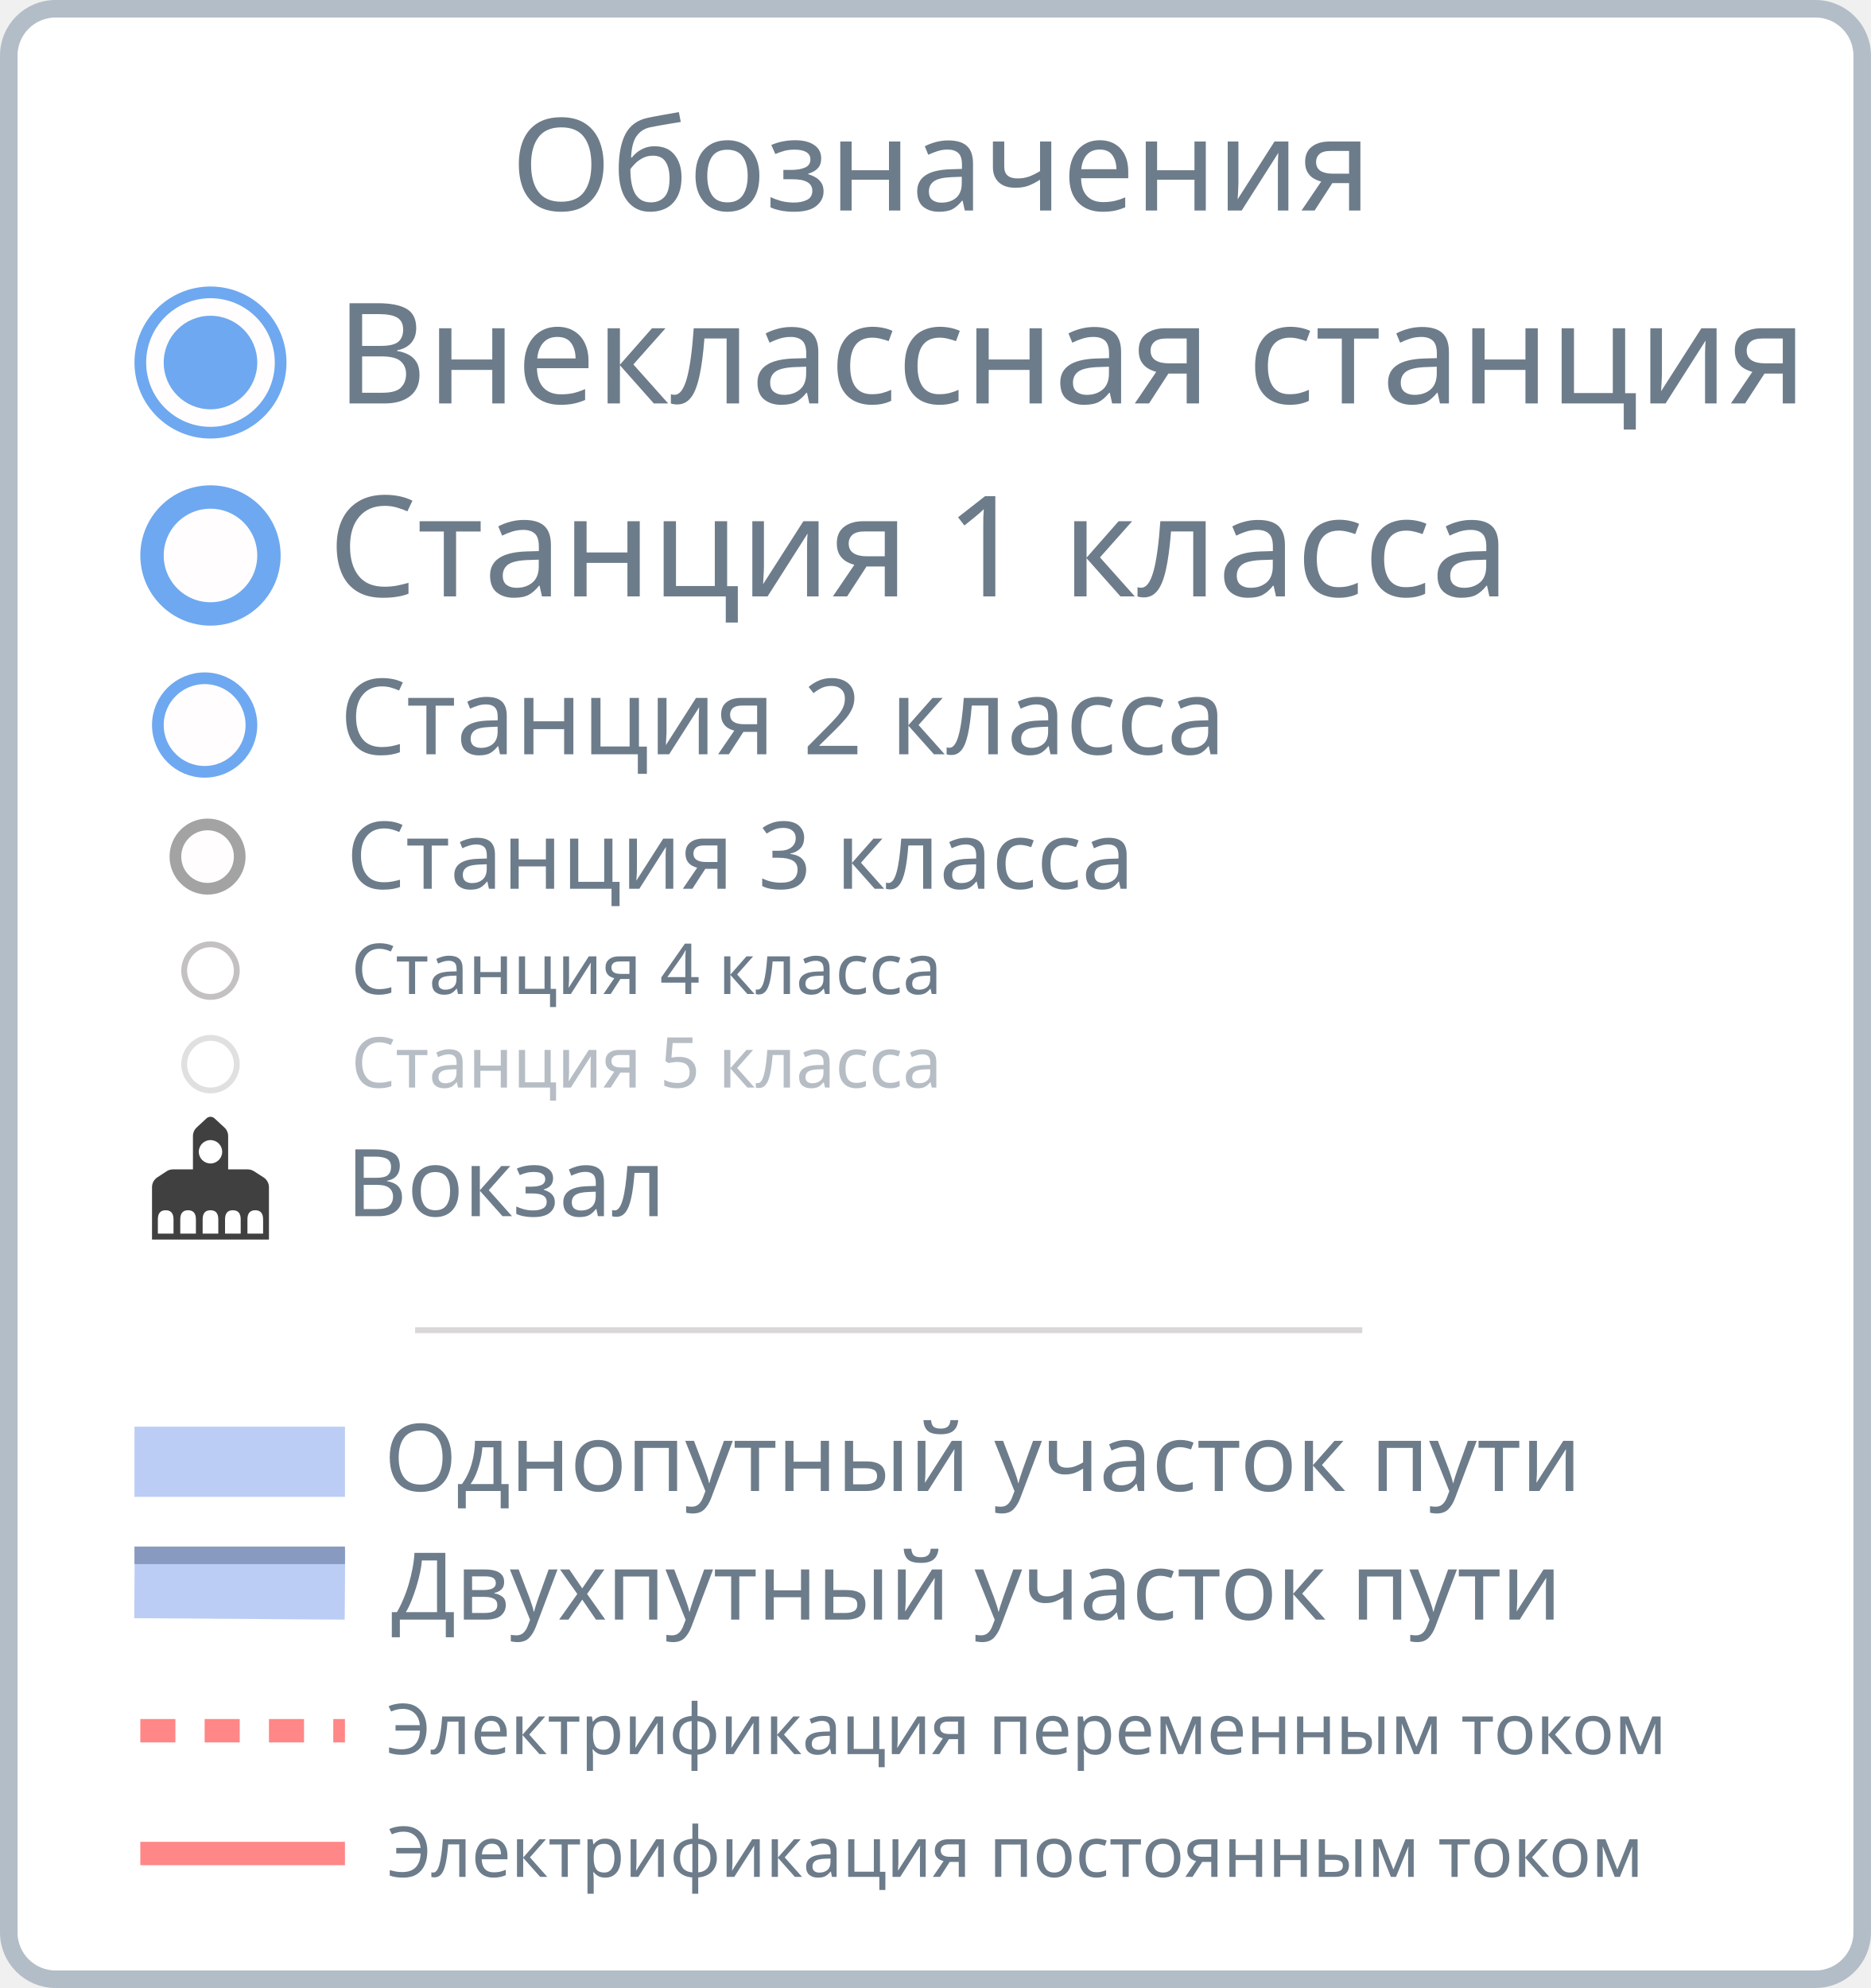
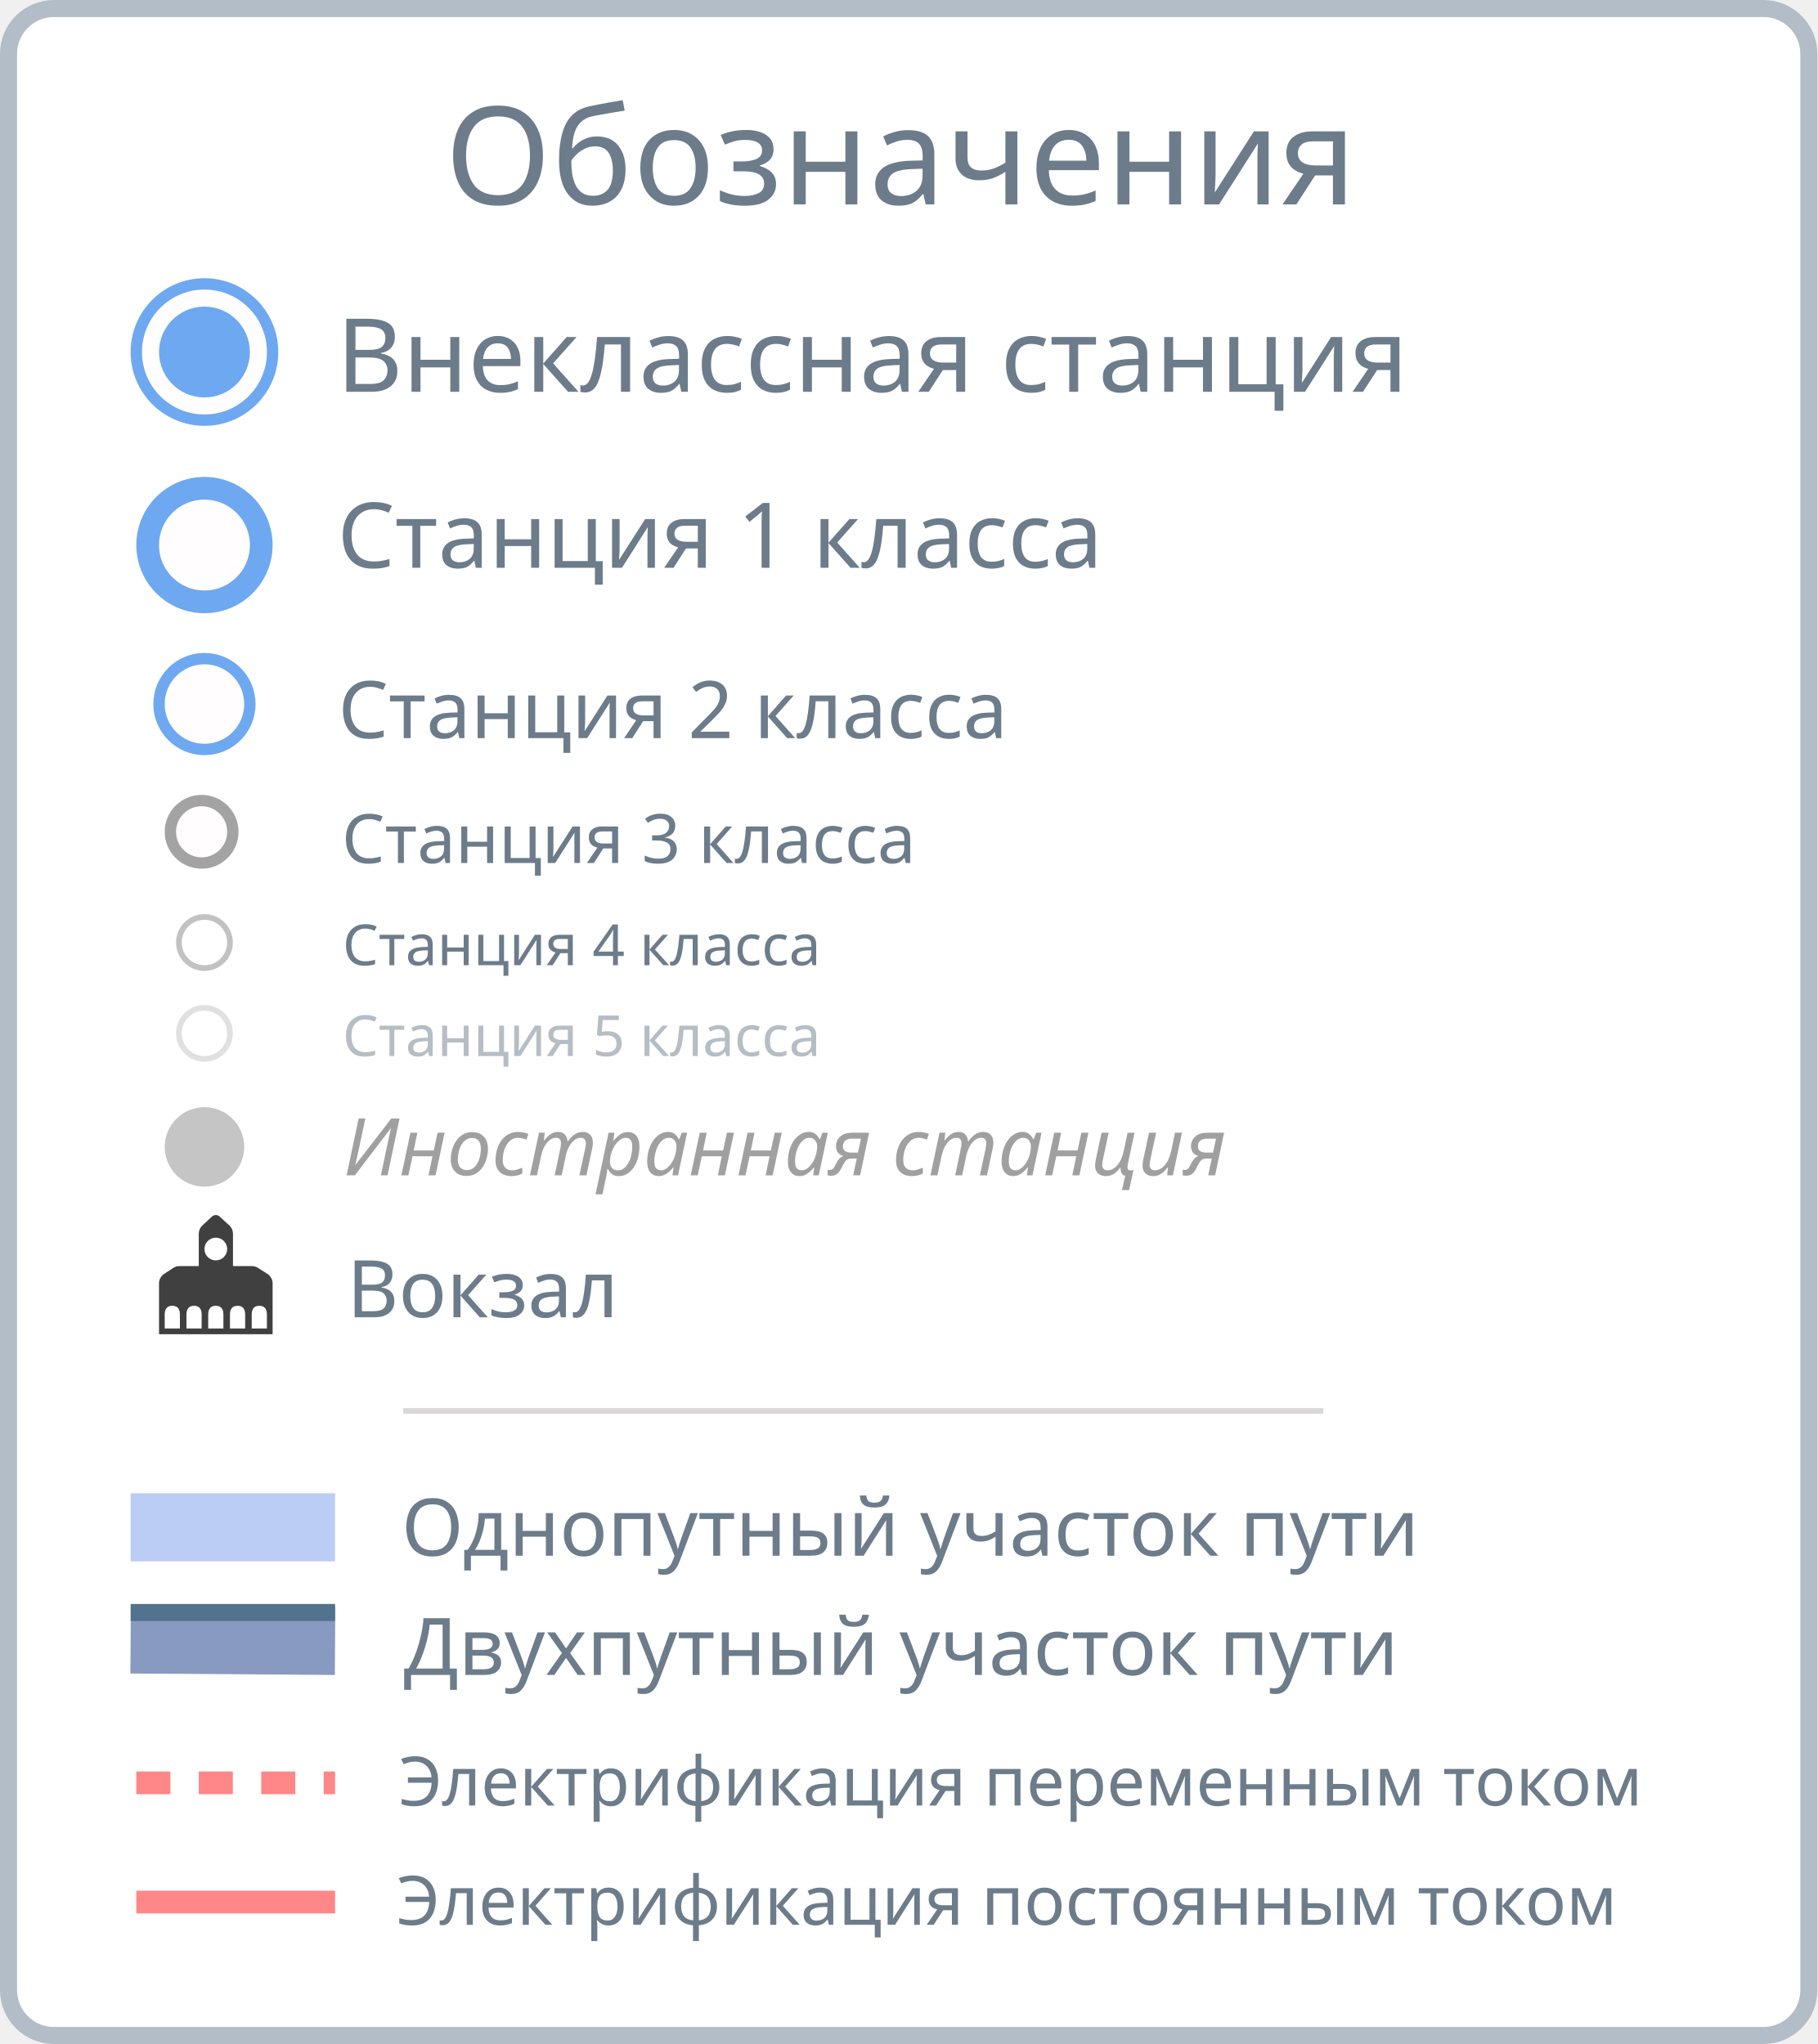
- <svg xmlns="http://www.w3.org/2000/svg" width="320px" height="340px" viewBox="0 0 320 340" version="1.1">
+ <svg xmlns="http://www.w3.org/2000/svg" width="320px" height="360px" viewBox="0 0 320 360" version="1.1">
  <g id="volhov_legend" stroke="none" stroke-width="1" fill="none" fill-rule="evenodd">
-     <rect id="Rectangle" stroke="#B3BDC7" stroke-width="3" fill="#FFFFFF" x="1.5" y="1.5" width="317" height="337" rx="8" />
-     <g id="Group-6" transform="translate(24, 309)">
-       <text id="Электрификация-посто" font-family="AvenirNext-Regular, Avenir Next" font-size="12" font-weight="normal" fill="#6D7C8A">
-         <tspan x="42.228" y="12">Электрификация постоянным током</tspan>
+     <rect id="Rectangle" stroke="#B3BDC7" stroke-width="3" fill="#FFFFFF" x="1.5" y="1.5" width="317" height="357" rx="8" />
+     <g id="Group-6" transform="translate(24, 306)">
+       <text id="Электрификация-перем" font-family="Verdana" font-size="12" font-weight="normal" fill="#6D7C8A">
+         <tspan x="46.283" y="12">Электрификация переменным током</tspan>
+       </text>
+       <line x1="6.39488462e-13" y1="8" x2="35" y2="8" id="Path-7" stroke="#FF8787" stroke-width="4" stroke-dasharray="6,5" />
+     </g>
+     <g id="Group-6" transform="translate(24, 327)">
+       <text id="Электрификация-посто" font-family="Verdana" font-size="12" font-weight="normal" fill="#6D7C8A">
+         <tspan x="45.859" y="12">Электрификация постоянным током</tspan>
      </text>
      <line x1="6.39488462e-13" y1="8" x2="35" y2="8" id="Path-7" stroke="#FF8787" stroke-width="4" />
    </g>
-     <g id="Group-6" transform="translate(24, 288)">
-       <text id="Электрификация-перем" font-family="AvenirNext-Regular, Avenir Next" font-size="12" font-weight="normal" fill="#6D7C8A">
-         <tspan x="42.104" y="12">Электрификация переменным током</tspan>
+     <g id="Group-5" transform="translate(23, 281)">
+       <text id="Двухпутный-участок-п" font-family="Verdana" font-size="14" font-weight="normal" fill="#6D7C8A">
+         <tspan x="48.088" y="14">Двухпутный участок пути</tspan>
      </text>
-       <line x1="6.39488462e-13" y1="8" x2="35" y2="8" id="Path-7" stroke="#FF8787" stroke-width="4" stroke-dasharray="6,5" />
-     </g>
-     <g id="Group-5" transform="translate(23, 261)">
-       <text id="Двухпутный-участок-п" font-family="AvenirNext-Regular, Avenir Next" font-size="16" font-weight="normal" fill="#6D7C8A">
-         <tspan x="43.92" y="16">Двухпутный участок пути</tspan>
-       </text>
-       <g id="Group" transform="translate(0, 4)">
-         <line x1="36" y1="6" x2="0" y2="5.75" id="Path-5" stroke="#BBCDF5" stroke-width="12" />
-         <line x1="36" y1="1" x2="1.13686838e-13" y2="1" id="Path-13" stroke="#899AC0" stroke-width="3" />
+       <g id="Group" transform="translate(0, 2)">
+         <line x1="36" y1="6" x2="0" y2="5.75" id="Path-5" stroke="#899AC0" stroke-width="12" />
+         <line x1="36" y1="1" x2="1.13686838e-13" y2="1" id="Path-13" stroke="#52738D" stroke-width="3" />
      </g>
    </g>
-     <g id="Group-3" transform="translate(23, 239)">
-       <text id="Однопутный-участок-п" font-family="AvenirNext-Regular, Avenir Next" font-size="16" font-weight="normal" fill="#6D7C8A">
-         <tspan x="42.692" y="16">Однопутный участок пути</tspan>
+     <g id="Group-3" transform="translate(23, 260)">
+       <text id="Однопутный-участок-п" font-family="Verdana" font-size="14" font-weight="normal" fill="#6D7C8A">
+         <tspan x="47.686" y="14">Однопутный участок пути</tspan>
      </text>
-       <line x1="36" y1="11" x2="0" y2="11" id="Path-5" stroke="#BBCDF5" stroke-width="12" />
+       <line x1="36" y1="9" x2="0" y2="9" id="Path-5" stroke="#BBCDF5" stroke-width="12" />
    </g>
-     <g id="Group-4" transform="translate(23, 45)">
-       <g id="st_" transform="translate(1, 33)">
-         <text id="Станция-1-класса" font-family="AvenirNext-Regular, Avenir Next" font-size="24" font-weight="normal" fill="#6D7C8A">
-           <tspan x="32.116" y="24">Станция 1 класса</tspan>
+     <g id="Group-4" transform="translate(23, 49)">
+       <g id="st_" transform="translate(1, 35)">
+         <text id="Станция-1-класса" font-family="Verdana" font-size="16" font-weight="normal" fill="#6D7C8A">
+           <tspan x="35.402" y="16">Станция 1 класса</tspan>
        </text>
-         <g id="st" transform="translate(0, 5)" fill="#FFFDFD" stroke="#6EA8F0" stroke-width="4">
+         <g id="st" fill="#FFFDFD" stroke="#6EA8F0" stroke-width="4">
          <circle id="Oval" cx="12" cy="12" r="10" />
        </g>
      </g>
      <g id="st_" transform="translate(3, 66)">
-         <g id="st" transform="translate(0, 4)" fill="#FFFDFD" stroke="#6EA8F0" stroke-width="2">
+         <g id="st" transform="translate(1, 0)" fill="#FFFDFD" stroke="#6EA8F0" stroke-width="2">
          <circle id="Oval" cx="9" cy="9" r="8" />
        </g>
-         <text id="Станция-2-класса" font-family="AvenirNext-Regular, Avenir Next" font-size="18" font-weight="normal" fill="#6D7C8A">
-           <tspan x="32.087" y="18">Станция 2 класса</tspan>
+         <text id="Станция-2-класса" font-family="Verdana" font-size="14" font-weight="normal" fill="#6D7C8A">
+           <tspan x="33.54" y="15">Станция 2 класса</tspan>
        </text>
      </g>
      <g id="st_" transform="translate(6, 91)">
-         <g id="st" transform="translate(0, 4)" fill="#FFFDFD" stroke="#A3A3A3" stroke-width="2">
+         <g id="st" fill="#FFFDFD" stroke="#A3A3A3" stroke-width="2">
          <circle id="Oval" cx="6.5" cy="6.5" r="5.5" />
        </g>
-         <text id="Станция-3-класса" font-family="AvenirNext-Regular, Avenir Next" font-size="16" font-weight="normal" fill="#6D7C8A">
-           <tspan x="30.244" y="16">Станция 3 класса</tspan>
+         <text id="Станция-3-класса" font-family="Verdana" font-size="12" font-weight="normal" fill="#6D7C8A">
+           <tspan x="31.177" y="12">Станция 3 класса</tspan>
        </text>
      </g>
-       <g id="st_" transform="translate(8, 113)">
-         <g id="st" transform="translate(0, 3)" fill="#FFFFFF" stroke="#C3C1C1">
+       <g id="st_" transform="translate(8, 111)">
+         <g id="st" transform="translate(0, 1)" fill="#FFFFFF" stroke="#C3C1C1">
          <circle id="Oval" transform="translate(5, 5) scale(-1, 1) translate(-5, -5) " cx="5" cy="5" r="4.5" />
        </g>
-         <text id="Станция-4-класса" font-family="AvenirNext-Regular, Avenir Next" font-size="12" font-weight="normal" fill="#6D7C8A">
-           <tspan x="29.058" y="12">Станция 4 класса</tspan>
+         <text id="Станция-4-класса" font-family="Verdana" font-size="10" font-weight="normal" fill="#6D7C8A">
+           <tspan x="29.314" y="10">Станция 4 класса </tspan>
        </text>
      </g>
-       <g id="st_" opacity="0.502" transform="translate(8, 129)">
-         <g id="st" transform="translate(0, 3)" fill="#FFFFFF" stroke="#C3C1C1">
+       <g id="st_" opacity="0.502" transform="translate(8, 127)">
+         <g id="st" transform="translate(0, 1)" fill="#FFFFFF" stroke="#C3C1C1">
          <circle id="Oval" transform="translate(5, 5) scale(-1, 1) translate(-5, -5) " cx="5" cy="5" r="4.5" />
        </g>
-         <text id="Станция-5-класса" font-family="AvenirNext-Regular, Avenir Next" font-size="12" font-weight="normal" fill="#6D7C8A">
-           <tspan x="29.058" y="12">Станция 5 класса</tspan>
+         <text id="Станция-5-класса" font-family="Verdana" font-size="10" font-weight="normal" fill="#6D7C8A">
+           <tspan x="29.314" y="10">Станция 5 класса</tspan>
        </text>
      </g>
-       <g id="zd_vkz" transform="translate(3, 146)" fill="#404040">
-         <path d="M10.68,0.264 L12.377,1.827 C12.788,2.205 13.022,2.739 13.022,3.298 L13.022,14.993 L7,14.993 L7,3.294 C7,2.737 7.232,2.206 7.64,1.827 L9.322,0.267 C9.705,-0.088 10.296,-0.089 10.68,0.264 Z M10,3.985 C8.895,3.985 8,4.88 8,5.985 C8,7.089 8.895,7.985 10,7.985 C11.105,7.985 12,7.089 12,5.985 C12,4.88 11.105,3.985 10,3.985 Z" id="Combined-Shape" />
-         <path d="M16.356,8.993 C16.739,8.993 17.114,9.103 17.437,9.31 L19.08,10.366 C19.654,10.733 20,11.368 20,12.049 L20,20.993 L0,20.993 L0,12.035 C-3.04544406e-16,11.362 0.339,10.733 0.902,10.363 L2.489,9.322 C2.815,9.107 3.197,8.993 3.587,8.993 L16.356,8.993 Z M2.339,15.985 C1.446,15.985 1,16.503 1,17.539 L1,17.539 L1,19.985 L3.678,19.985 L3.678,17.539 C3.678,16.503 3.231,15.985 2.339,15.985 Z M17.659,15.985 C16.766,15.985 16.32,16.503 16.32,17.539 L16.32,17.539 L16.32,19.985 L18.998,19.985 L18.998,17.539 C18.998,16.503 18.551,15.985 17.659,15.985 Z M6.169,15.985 C5.276,15.985 4.83,16.503 4.83,17.539 L4.83,17.539 L4.83,19.985 L7.508,19.985 L7.508,17.539 C7.508,16.503 7.061,15.985 6.169,15.985 Z M13.829,15.985 C12.936,15.985 12.49,16.503 12.49,17.539 L12.49,17.539 L12.49,19.985 L15.168,19.985 L15.168,17.539 C15.168,16.503 14.721,15.985 13.829,15.985 Z M9.999,15.985 C9.106,15.985 8.66,16.503 8.66,17.539 L8.66,17.539 L8.66,19.985 L11.338,19.985 L11.338,17.539 C11.338,16.503 10.891,15.985 9.999,15.985 Z" id="Combined-Shape" />
-       </g>
-       <text id="Вокзал" font-family="AvenirNext-Regular, Avenir Next" font-size="16" font-weight="normal" fill="#6D7C8A">
-         <tspan x="36.228" y="163">Вокзал</tspan>
-       </text>
      <g id="st_">
-         <text id="Внеклассная-станция" font-family="AvenirNext-Regular, Avenir Next" font-size="24" font-weight="normal" fill="#6D7C8A">
-           <tspan x="34.452" y="24">Внеклассная станция</tspan>
+         <text id="Внеклассная-станция" font-family="Verdana" font-size="18" font-weight="normal" fill="#6D7C8A">
+           <tspan x="36.23" y="20">Внеклассная станция</tspan>
        </text>
-         <g id="st" transform="translate(0, 4)">
+         <g id="st">
          <circle id="Oval" stroke="#6EA8F0" stroke-width="2" fill="#FFFDFD" cx="13" cy="13" r="12" />
          <circle id="Oval" fill="#6EA8F0" cx="13" cy="13" r="8" />
        </g>
      </g>
+       <g id="st_" transform="translate(6, 144)">
+         <text id="Иностранная-станция" font-family="Verdana-Italic, Verdana" font-size="14" font-style="italic" font-weight="normal" fill="#A0A0A0">
+           <tspan x="31.458" y="14">Иностранная станция</tspan>
+         </text>
+         <g id="st" transform="translate(0, 2)" fill="#C5C5C5">
+           <circle id="Oval" cx="7" cy="7" r="7" />
+         </g>
+       </g>
+       <g id="zd_vkz" transform="translate(5, 165)" fill="#404040">
+         <path d="M10.68,0.264 L12.377,1.827 C12.788,2.205 13.022,2.739 13.022,3.298 L13.022,14.993 L7,14.993 L7,3.294 C7,2.737 7.232,2.206 7.64,1.827 L9.322,0.267 C9.705,-0.088 10.296,-0.089 10.68,0.264 Z M10,3.985 C8.895,3.985 8,4.88 8,5.985 C8,7.089 8.895,7.985 10,7.985 C11.105,7.985 12,7.089 12,5.985 C12,4.88 11.105,3.985 10,3.985 Z" id="Combined-Shape" />
+         <path d="M16.356,8.993 C16.739,8.993 17.114,9.103 17.437,9.31 L19.08,10.366 C19.654,10.733 20,11.368 20,12.049 L20,20.993 L0,20.993 L0,12.035 C-3.04544406e-16,11.362 0.339,10.733 0.902,10.363 L2.489,9.322 C2.815,9.107 3.197,8.993 3.587,8.993 L16.356,8.993 Z M2.339,15.985 C1.446,15.985 1,16.503 1,17.539 L1,17.539 L1,19.985 L3.678,19.985 L3.678,17.539 C3.678,16.503 3.231,15.985 2.339,15.985 Z M17.659,15.985 C16.766,15.985 16.32,16.503 16.32,17.539 L16.32,17.539 L16.32,19.985 L18.998,19.985 L18.998,17.539 C18.998,16.503 18.551,15.985 17.659,15.985 Z M6.169,15.985 C5.276,15.985 4.83,16.503 4.83,17.539 L4.83,17.539 L4.83,19.985 L7.508,19.985 L7.508,17.539 C7.508,16.503 7.061,15.985 6.169,15.985 Z M13.829,15.985 C12.936,15.985 12.49,16.503 12.49,17.539 L12.49,17.539 L12.49,19.985 L15.168,19.985 L15.168,17.539 C15.168,16.503 14.721,15.985 13.829,15.985 Z M9.999,15.985 C9.106,15.985 8.66,16.503 8.66,17.539 L8.66,17.539 L8.66,19.985 L11.338,19.985 L11.338,17.539 C11.338,16.503 10.891,15.985 9.999,15.985 Z" id="Combined-Shape" />
+       </g>
+       <text id="Вокзал" font-family="Verdana" font-size="14" font-weight="normal" fill="#6D7C8A">
+         <tspan x="38.091" y="183">Вокзал</tspan>
+       </text>
    </g>
-     <text id="Обозначения" font-family="AvenirNext-DemiBold, Avenir Next" font-size="22" font-weight="500" fill="#6D7C8A">
-       <tspan x="87.394" y="36">Обозначения</tspan>
+     <text id="Обозначения" font-family="Verdana" font-size="24" font-weight="normal" fill="#6D7C8A">
+       <tspan x="78.316" y="36">Обозначения</tspan>
    </text>
-     <line x1="233" y1="227.5" x2="71" y2="227.5" id="Path-140" stroke="#D9D7D7" />
+     <line x1="233" y1="248.5" x2="71" y2="248.5" id="Path-140" stroke="#D9D7D7" />
  </g>
</svg>
